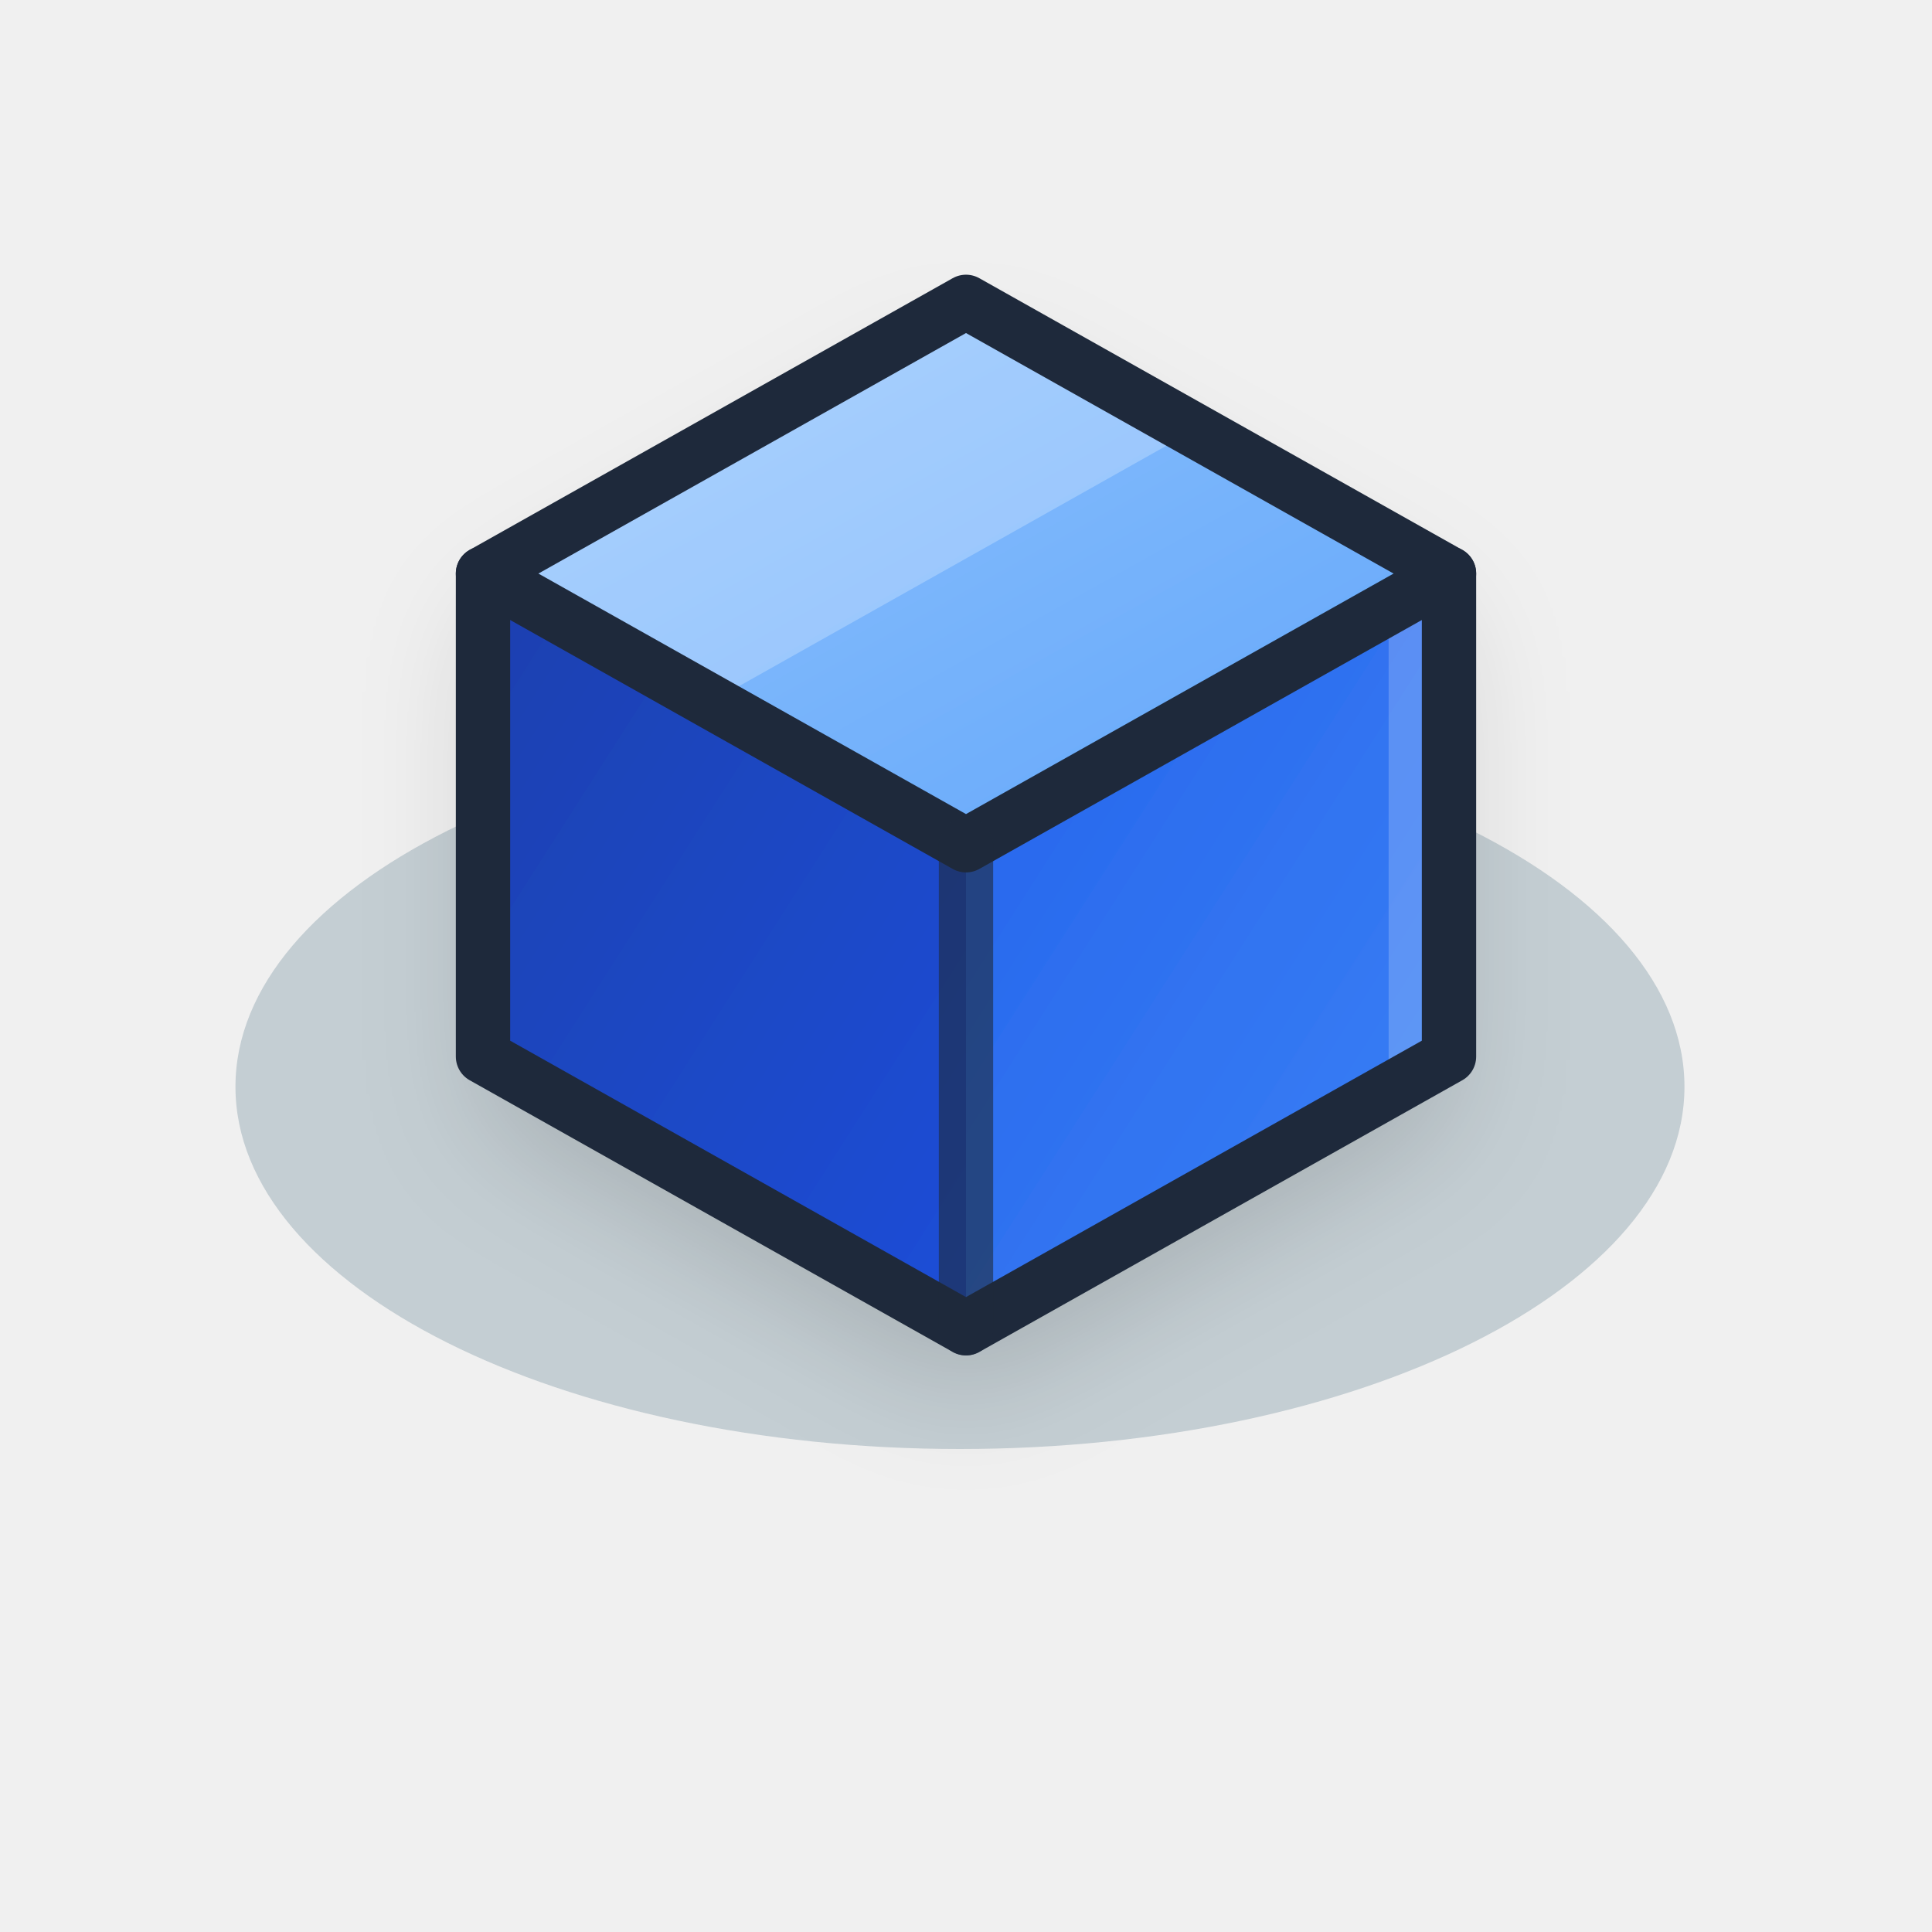
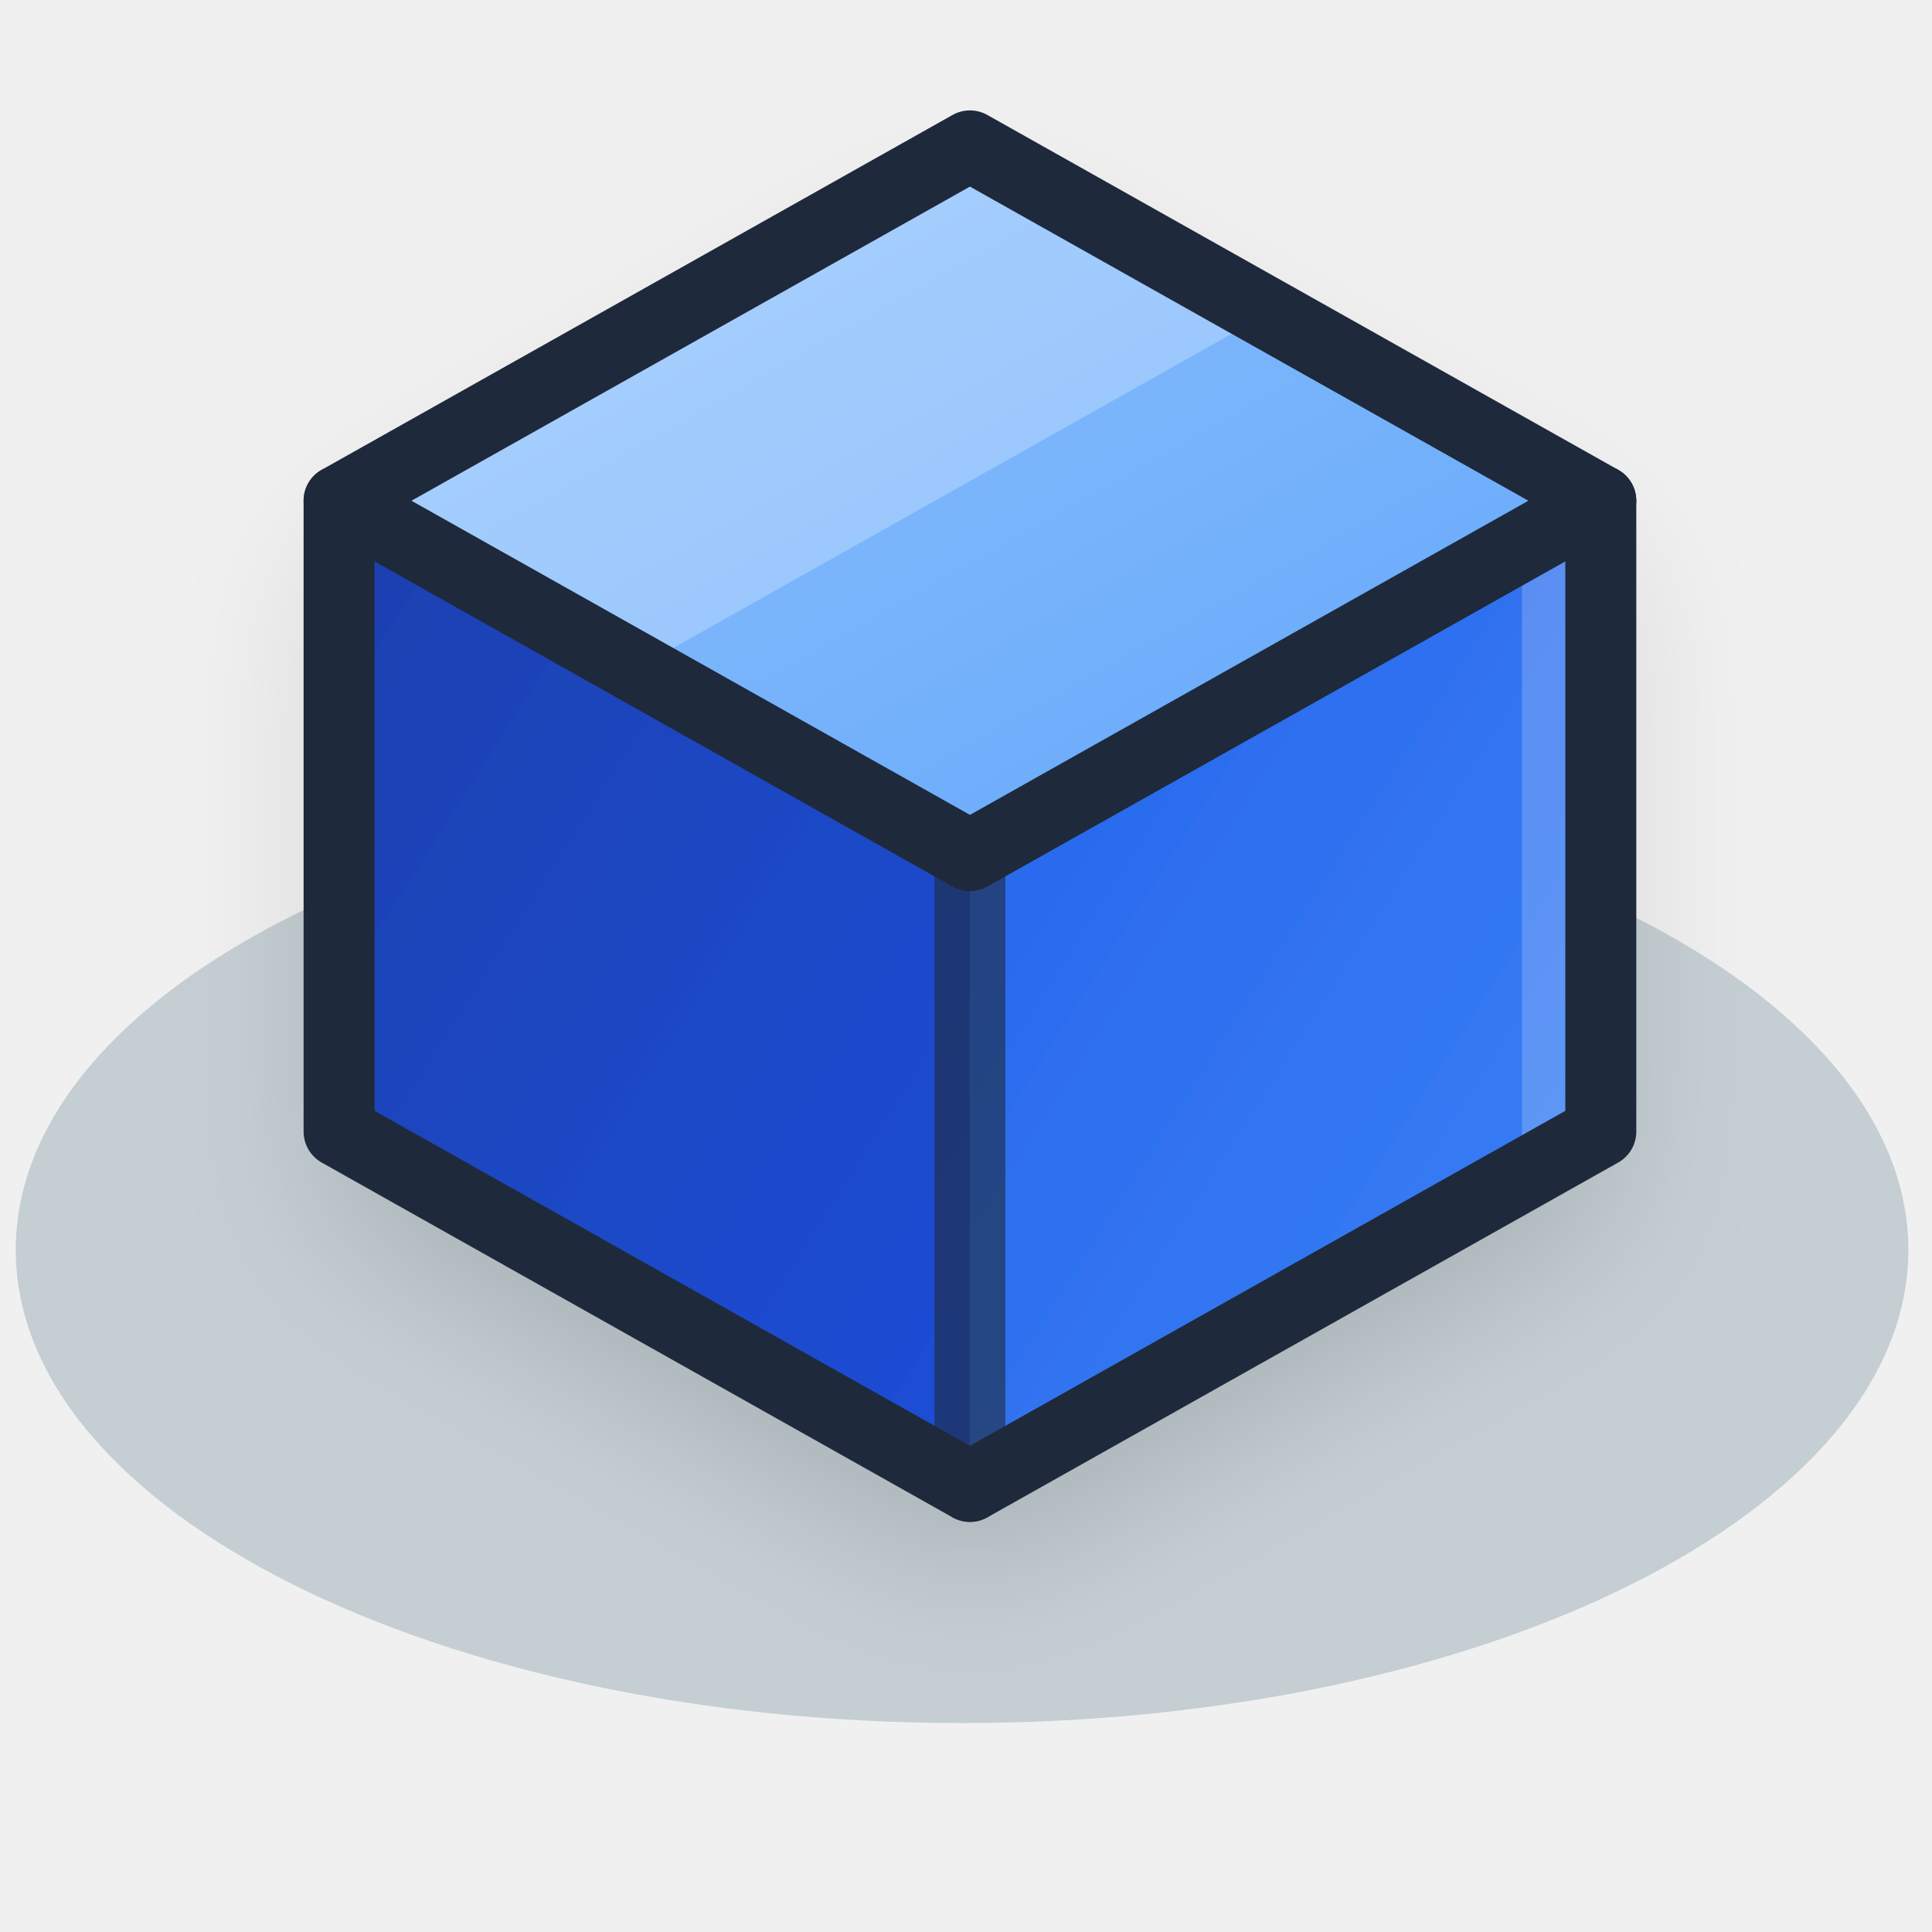
- <svg xmlns="http://www.w3.org/2000/svg" viewBox="0 0 64 64">
+ <svg xmlns="http://www.w3.org/2000/svg" viewBox="7.4 6.3 49 49">
  <defs>
    <linearGradient id="topGradient" x1="0%" y1="0%" x2="100%" y2="100%">
      <stop offset="0%" style="stop-color:#93c5fd;stop-opacity:1" />
      <stop offset="100%" style="stop-color:#60a5fa;stop-opacity:1" />
    </linearGradient>
    <linearGradient id="leftGradient" x1="0%" y1="0%" x2="100%" y2="100%">
      <stop offset="0%" style="stop-color:#1e40af;stop-opacity:1" />
      <stop offset="100%" style="stop-color:#1d4ed8;stop-opacity:1" />
    </linearGradient>
    <linearGradient id="rightGradient" x1="0%" y1="0%" x2="100%" y2="100%">
      <stop offset="0%" style="stop-color:#2563eb;stop-opacity:1" />
      <stop offset="100%" style="stop-color:#3b82f6;stop-opacity:1" />
    </linearGradient>
    <filter id="shadow" x="-50%" y="-50%" width="200%" height="200%">
      <feGaussianBlur in="SourceAlpha" stdDeviation="2" />
      <feOffset dx="0" dy="2" result="offsetblur" />
      <feFlood flood-color="#000000" flood-opacity="0.15" />
      <feComposite in2="offsetblur" operator="in" />
      <feMerge>
        <feMergeNode />
        <feMergeNode in="SourceGraphic" />
      </feMerge>
    </filter>
    <filter id="innerGlow">
      <feGaussianBlur stdDeviation="2" result="coloredBlur" />
      <feMerge>
        <feMergeNode in="coloredBlur" />
        <feMergeNode in="SourceGraphic" />
      </feMerge>
    </filter>
  </defs>
-   <ellipse cx="31.8" cy="36" rx="24" ry="12" fill="#98abb5ff" opacity="0.5" />
+   <ellipse cx="31.8" cy="38" rx="24" ry="12" fill="#98abb5ff" opacity="0.5" />
  <g filter="url(#shadow)">
    <path d="M32 10 L16 19 L32 28 L48 19 Z" fill="url(#topGradient)" />
    <path d="M16 19 L16 35 L32 44 L32 28 Z" fill="url(#leftGradient)" />
    <path d="M32 28 L48 19 L48 35 L32 44 Z" fill="url(#rightGradient)" />
  </g>
  <path d="M32 10 L16 19 L24 23 L40 14 Z" fill="#ffffff" opacity="0.25" />
  <path d="M48 19 L48 35 L46 36 L46 20 Z" fill="#ffffff" opacity="0.2" />
  <g fill="none" stroke="#1e293b" stroke-width="1.8" stroke-linejoin="round" stroke-linecap="round">
    <path d="M32 10 L16 19 L16 35 L32 44 L48 35 L48 19 Z" />
    <path d="M16 19 L32 28 L48 19" />
    <path d="M32 28 L32 44" opacity="0.6" />
  </g>
  <g fill="none" stroke="#1e293b" stroke-width="1" opacity="0.3">

    
  </g>
</svg>
